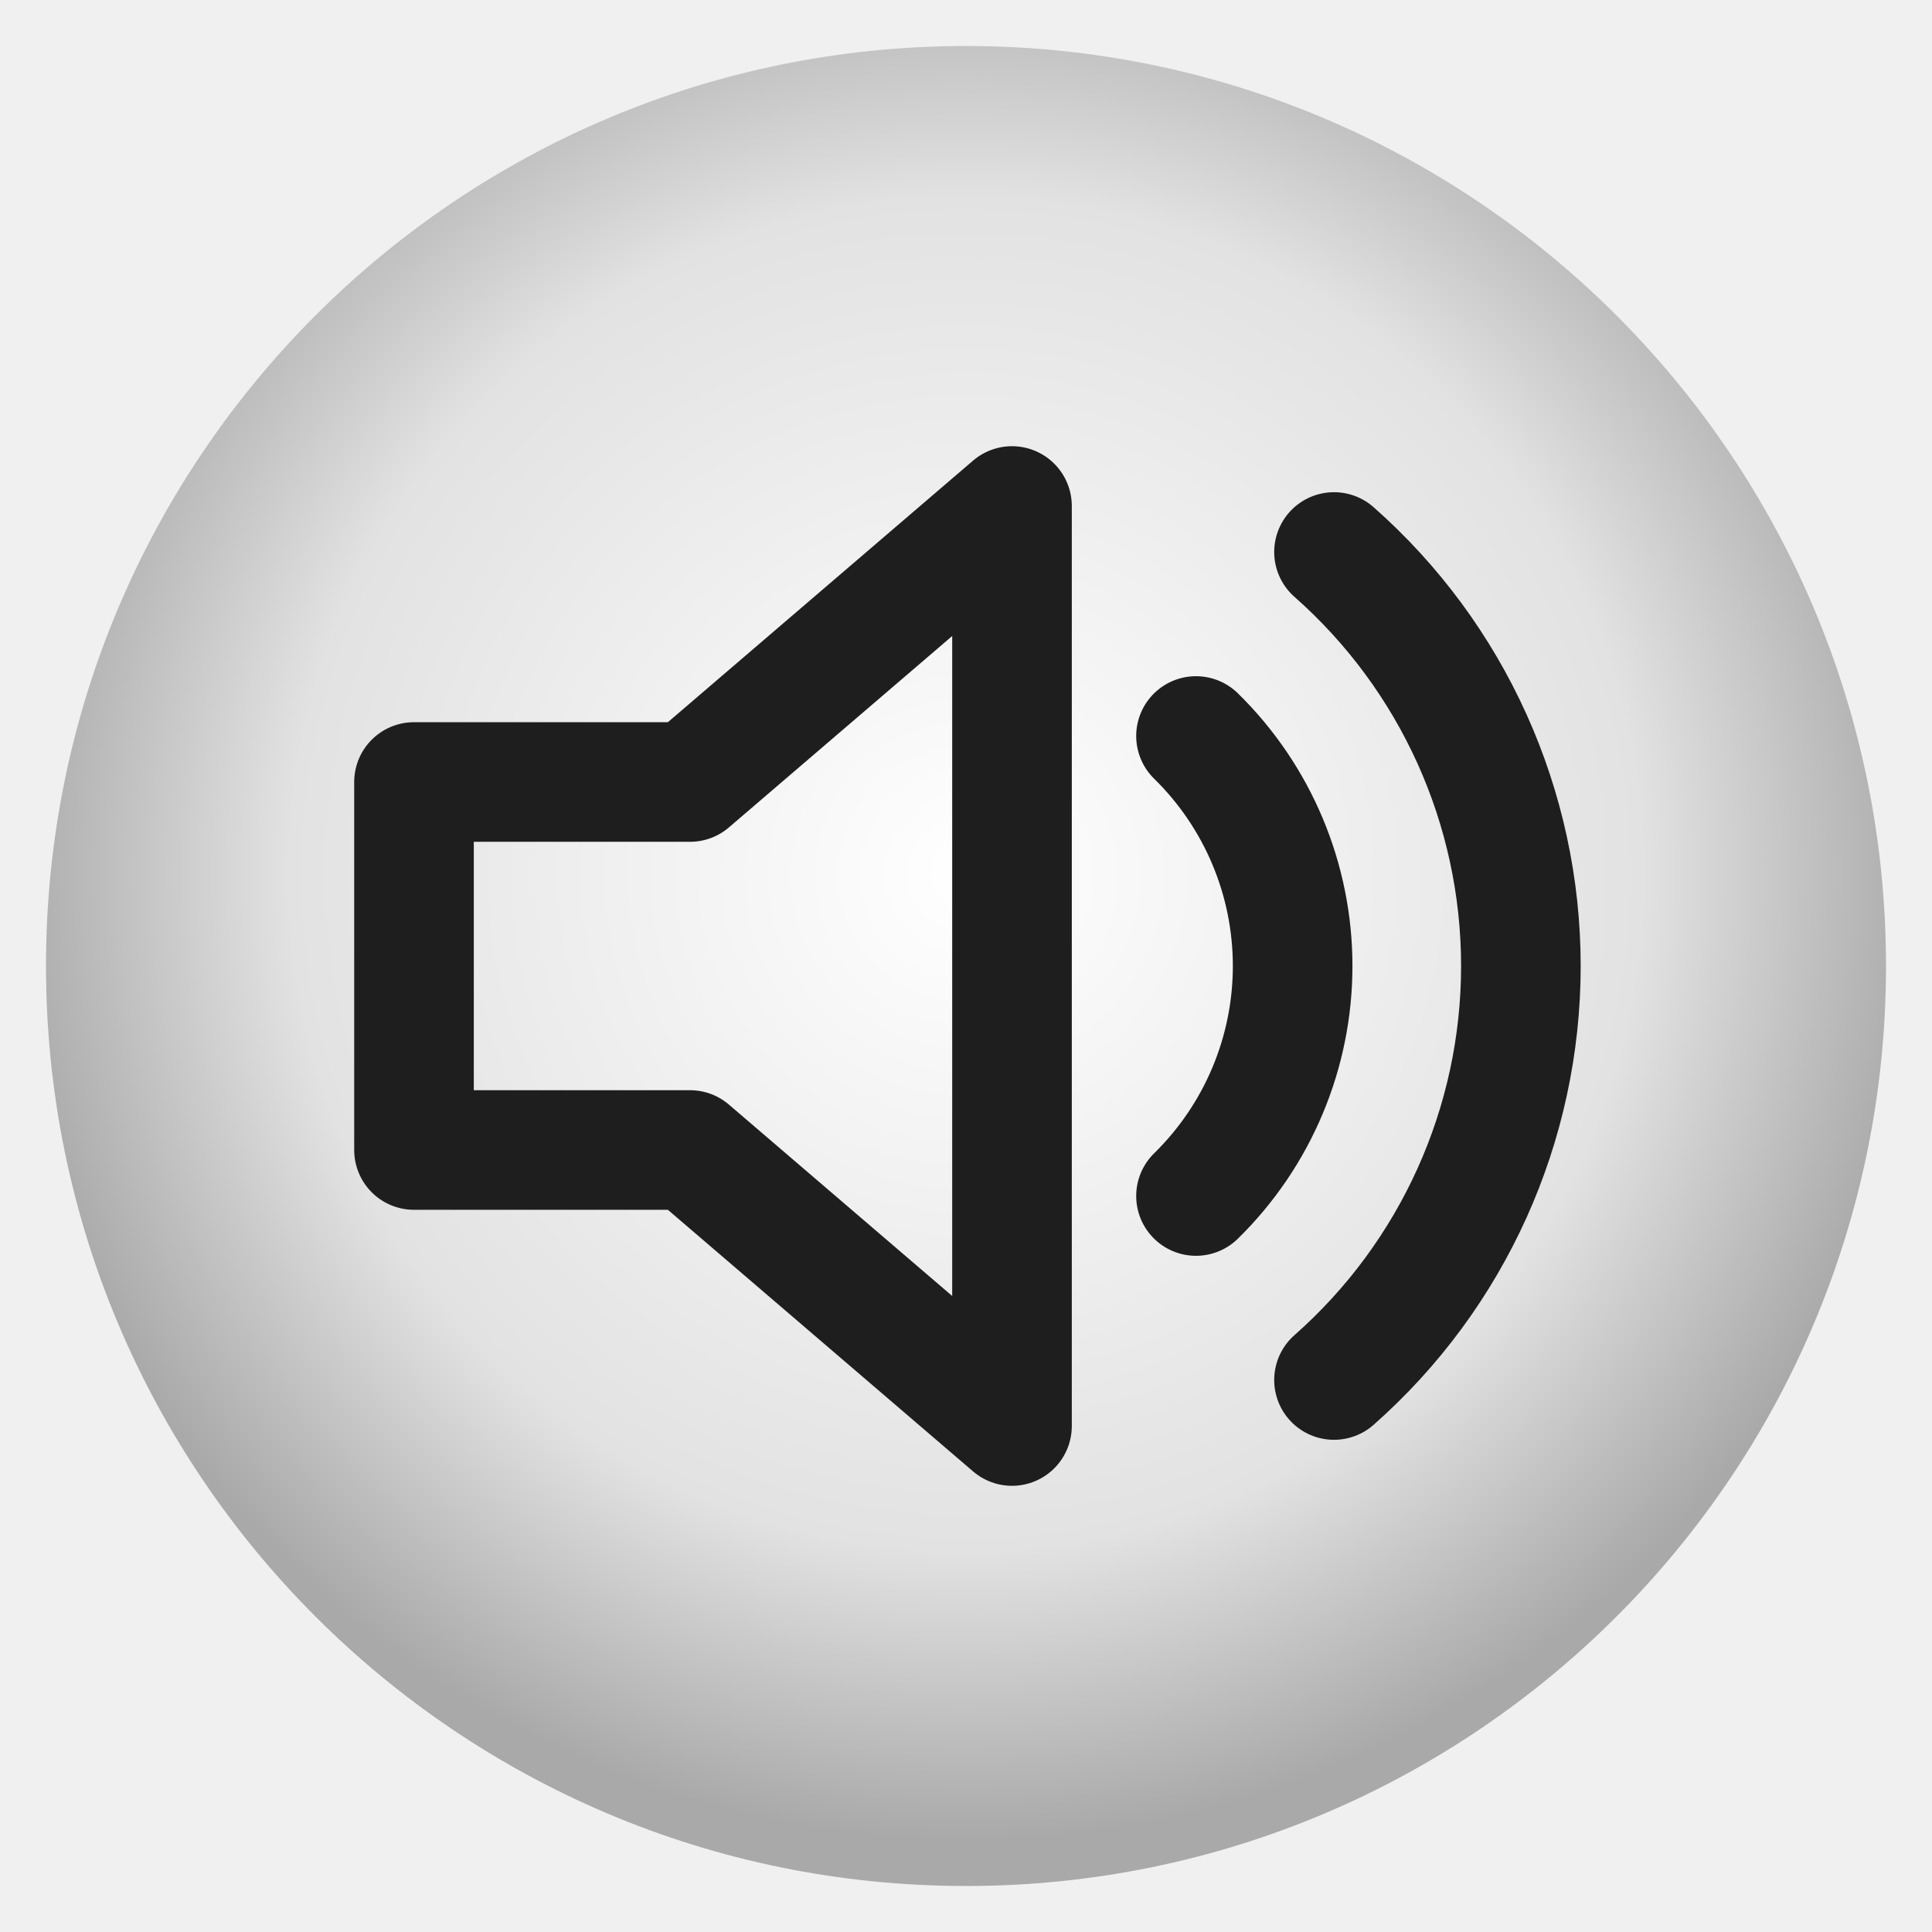
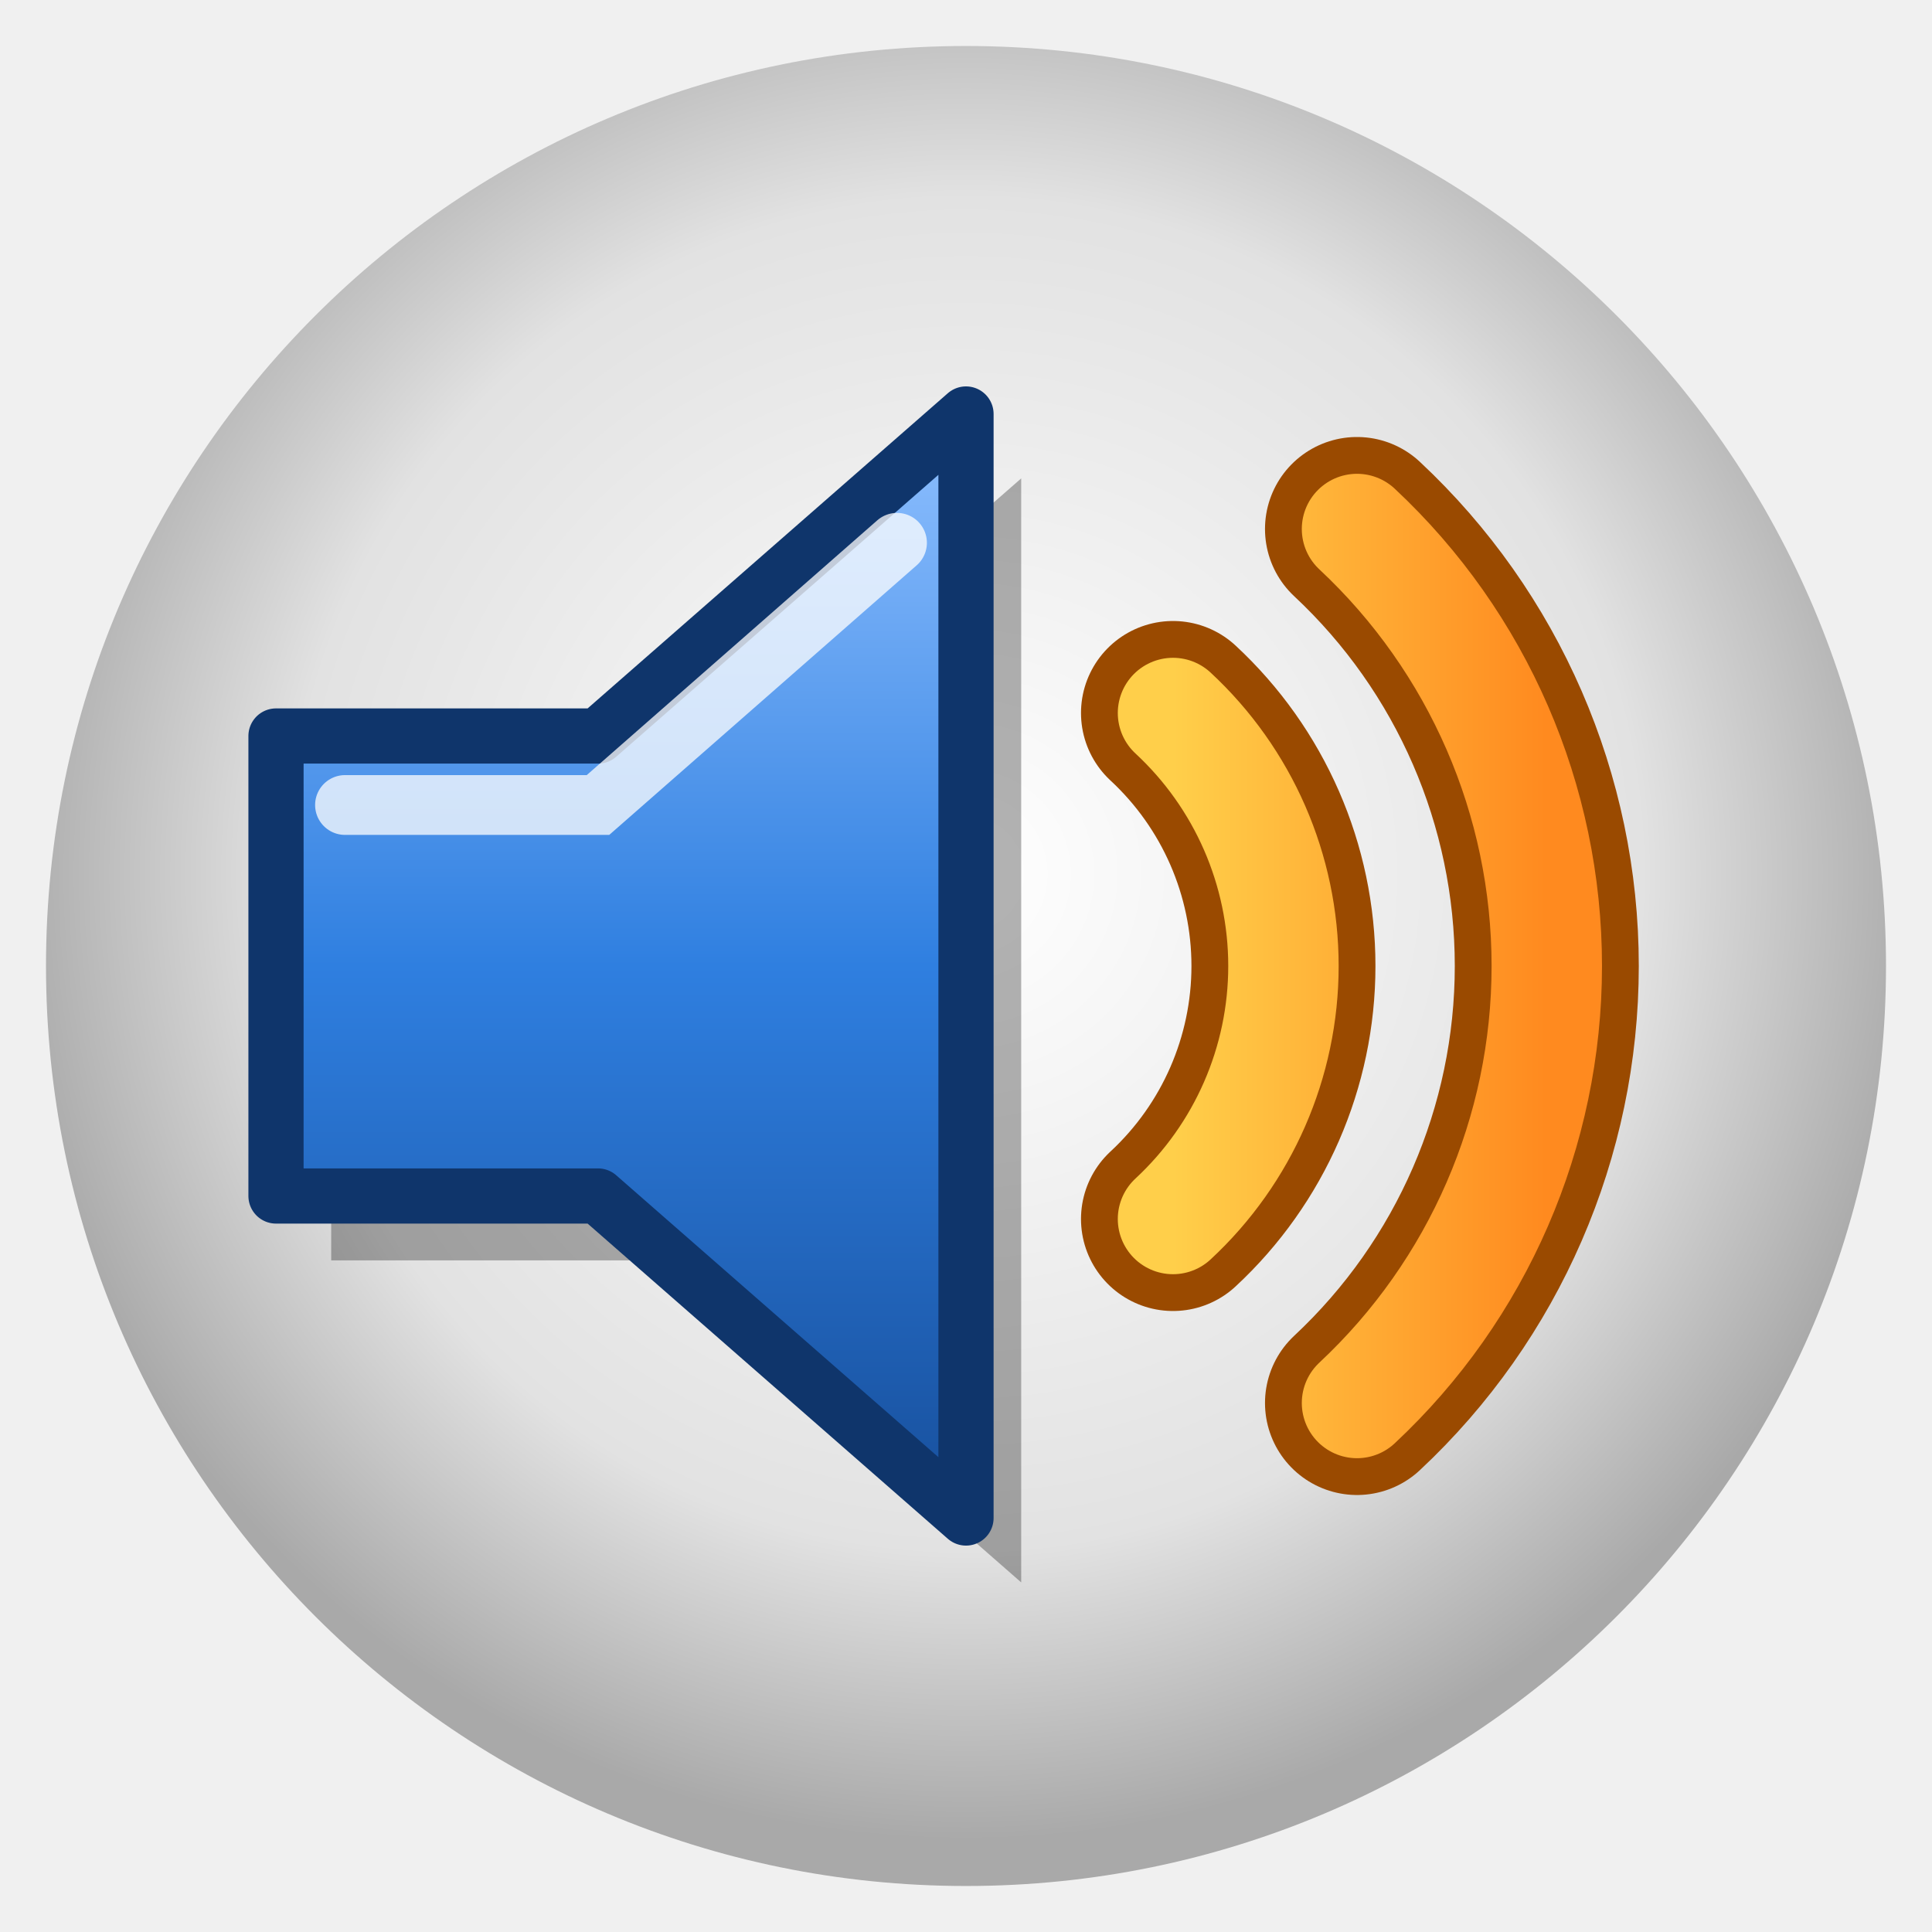
<svg xmlns="http://www.w3.org/2000/svg" width="42" height="42" viewBox="0 0 42 42">
  <defs>
    <radialGradient id="bg" cx="21" cy="19" r="21" gradientUnits="userSpaceOnUse">
      <stop offset="0" stop-color="#ffffff" />
      <stop offset="0.7" stop-color="#e2e2e2" />
      <stop offset="1" stop-color="#a9a9a9" />
    </radialGradient>
  </defs>
  <circle cx="21" cy="21" r="20" fill="url(#bg)" />
-   <path d="M9 17 L15 17 L22 11 L22 31 L15 25 L9 25 Z M26 16 a7 7 0 0 1 0 10 M29 12 a12 12 0 0 1 0 18" fill="none" stroke="#1e1e1e" stroke-width="2.6" stroke-linecap="round" stroke-linejoin="round" />
+   <defs>
+     <linearGradient id="speaker" x1="0" y1="0" x2="0" y2="1">
+       <stop offset="0" stop-color="#8fc0ff" />
+       <stop offset="0.5" stop-color="#2f7fe0" />
+       <stop offset="1" stop-color="#174f9c" />
+     </linearGradient>
+     <linearGradient id="wave" x1="0" y1="0" x2="1" y2="0">
+       <stop offset="0" stop-color="#ffcf4a" />
+       <stop offset="1" stop-color="#ff8a1f" />
+     </linearGradient>
+   </defs>
+   <path d="M6 16 L13 16 L21 9 L21 33 L13 26 L6 26 Z" transform="translate(1.2 1.4)" fill="#000" fill-opacity="0.3" />
+   <path d="M6 16 L13 16 L21 9 L21 33 L13 26 L6 26 Z" fill="url(#speaker)" stroke="#0f356b" stroke-width="1.2" stroke-linejoin="round" />
+   <path d="M7.5 17.5 L13 17.5 L19.5 11.8" fill="none" stroke="#fff" stroke-opacity="0.75" stroke-width="1.3" stroke-linecap="round" />
+   <path d="M25.5 15.5 a7.5 7.5 0 0 1 0 11 M29.5 11.5 a13 13 0 0 1 0 19" fill="none" stroke="#9a4a00" stroke-width="4" stroke-linecap="round" />
+   <path d="M25.5 15.5 a7.5 7.5 0 0 1 0 11 M29.5 11.5 a13 13 0 0 1 0 19" fill="none" stroke="url(#wave)" stroke-width="2.4" stroke-linecap="round" />
</svg>
